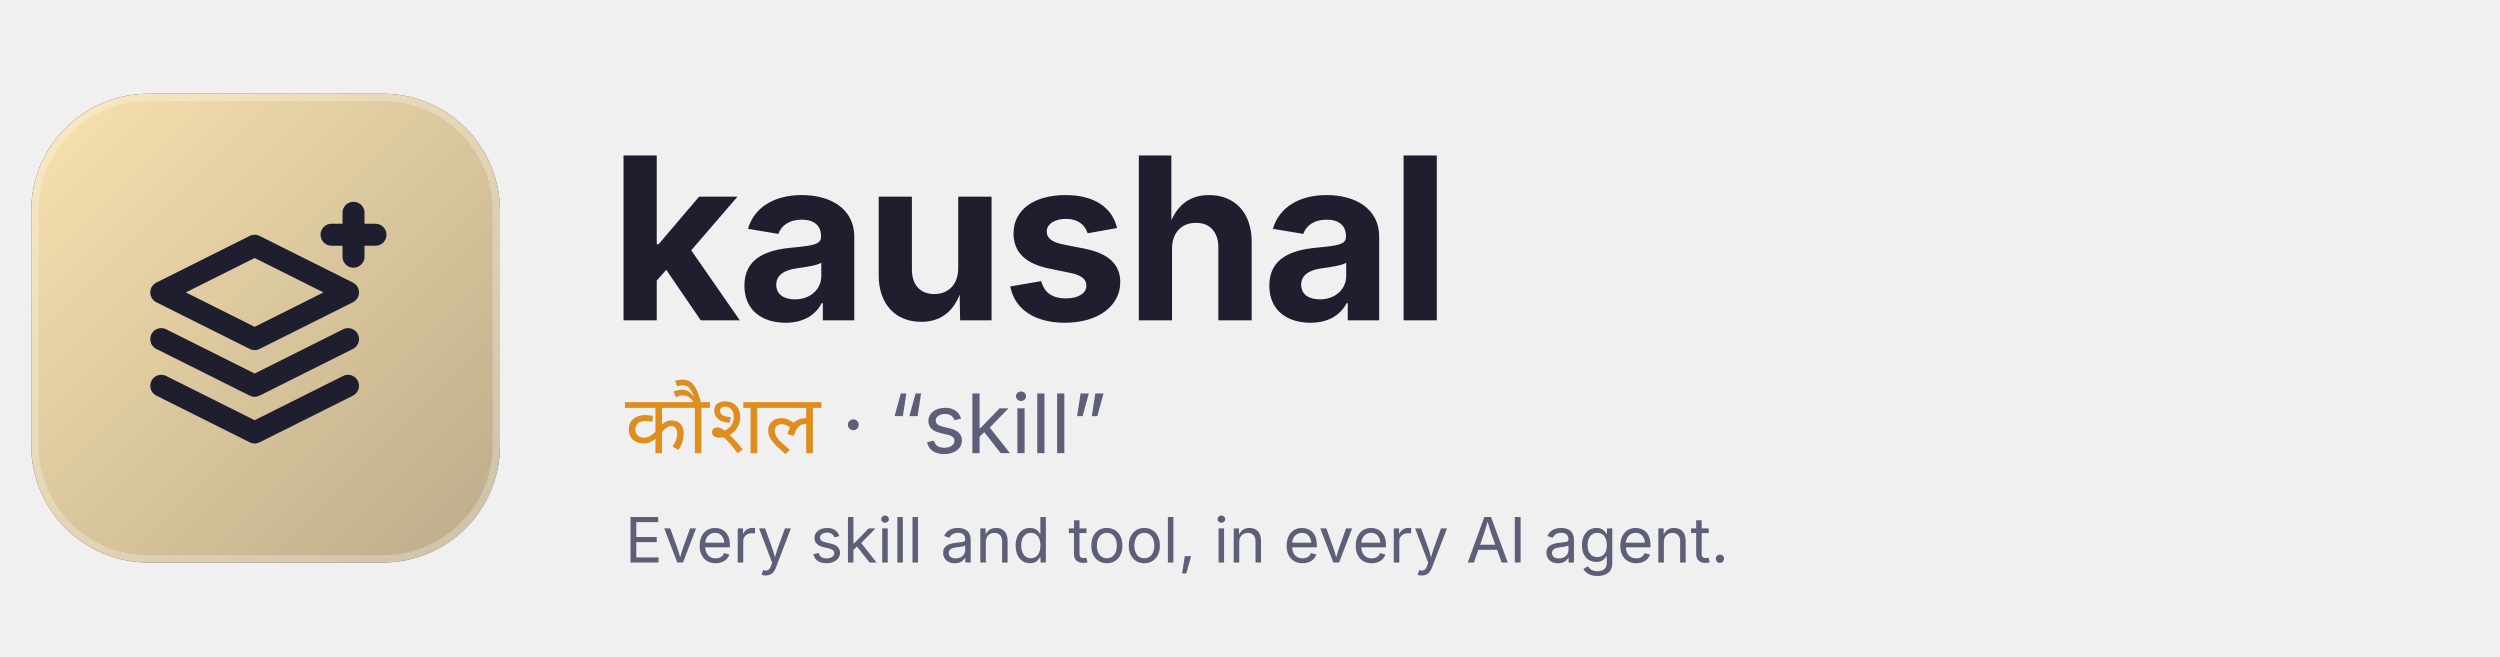
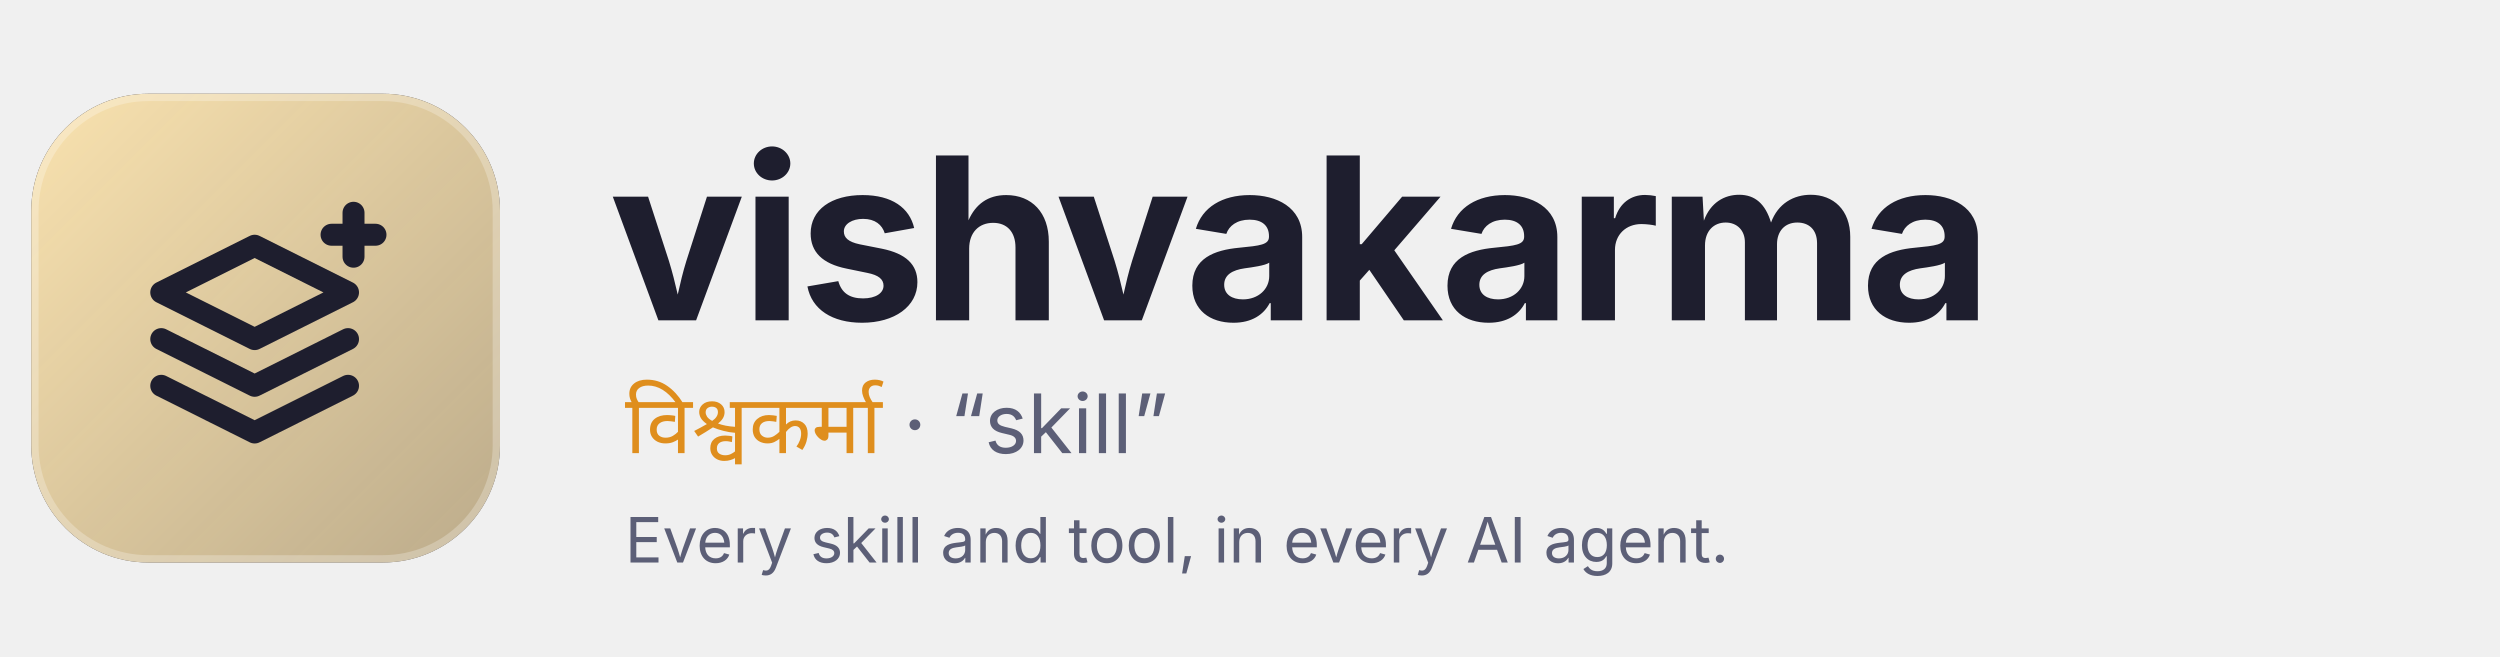
- <svg xmlns="http://www.w3.org/2000/svg" width="640" height="168" viewBox="0 0 640 168" role="img" aria-label="kaushal: Every skill and tool, in every AI agent.">
+ <svg xmlns="http://www.w3.org/2000/svg" width="640" height="168" viewBox="0 0 640 168" role="img" aria-label="vishvakarma: Every skill and tool, in every AI agent.">
  <defs>
    <linearGradient id="glight" x1="0" y1="0" x2="1" y2="1">
      <stop offset="0" stop-color="#f9e2af" />
      <stop offset="1" stop-color="#f9e2af" stop-opacity="0.72" />
    </linearGradient>
  </defs>
  <g transform="translate(8 24) scale(0.9375)">
    <rect width="128" height="128" rx="32" fill="#1e1e2e" />
    <rect width="128" height="128" rx="32" fill="url(#glight)" />
    <rect x="1" y="1" width="126" height="126" rx="31" fill="none" stroke="white" stroke-opacity="0.25" stroke-width="2" />
    <g transform="translate(28 28) scale(3)" fill="none" stroke="#1e1e2e" stroke-width="2" stroke-linecap="round" stroke-linejoin="round">
      <path d="M11 4.5 2.5 8.75 11 13l8.5-4.25Z" />
      <path d="M2.5 13 11 17.25 19.5 13" />
      <path d="M2.5 17.25 11 21.5l8.5-4.25" />
      <path d="M20 1.5v4" />
      <path d="M18 3.5h4" />
    </g>
  </g>
-   <text x="156" y="82" font-family="Inter, 'Segoe UI', Helvetica, Arial, sans-serif" font-size="58" font-weight="700" fill="#1e1e2e" letter-spacing="-1">kaushal</text>
-   <text x="160" y="116" font-family="'Noto Sans Devanagari', 'Nirmala UI', Inter, sans-serif" font-size="21" fill="#df8e1d">कौशल <tspan font-family="Inter, 'Segoe UI', Helvetica, Arial, sans-serif" fill="#5c5f77">· “skill”</tspan>
+   <text x="156" y="82" font-family="Inter, 'Segoe UI', Helvetica, Arial, sans-serif" font-size="58" font-weight="700" fill="#1e1e2e" letter-spacing="-1">vishvakarma</text>
+   <text x="160" y="116" font-family="'Noto Sans Devanagari', 'Nirmala UI', Inter, sans-serif" font-size="21" fill="#df8e1d">विश्वकर्मा <tspan font-family="Inter, 'Segoe UI', Helvetica, Arial, sans-serif" fill="#5c5f77">· “skill”</tspan>
  </text>
  <text x="160" y="144" font-family="Inter, 'Segoe UI', Helvetica, Arial, sans-serif" font-size="16" fill="#5c5f77">Every skill and tool, in every AI agent.</text>
</svg>
